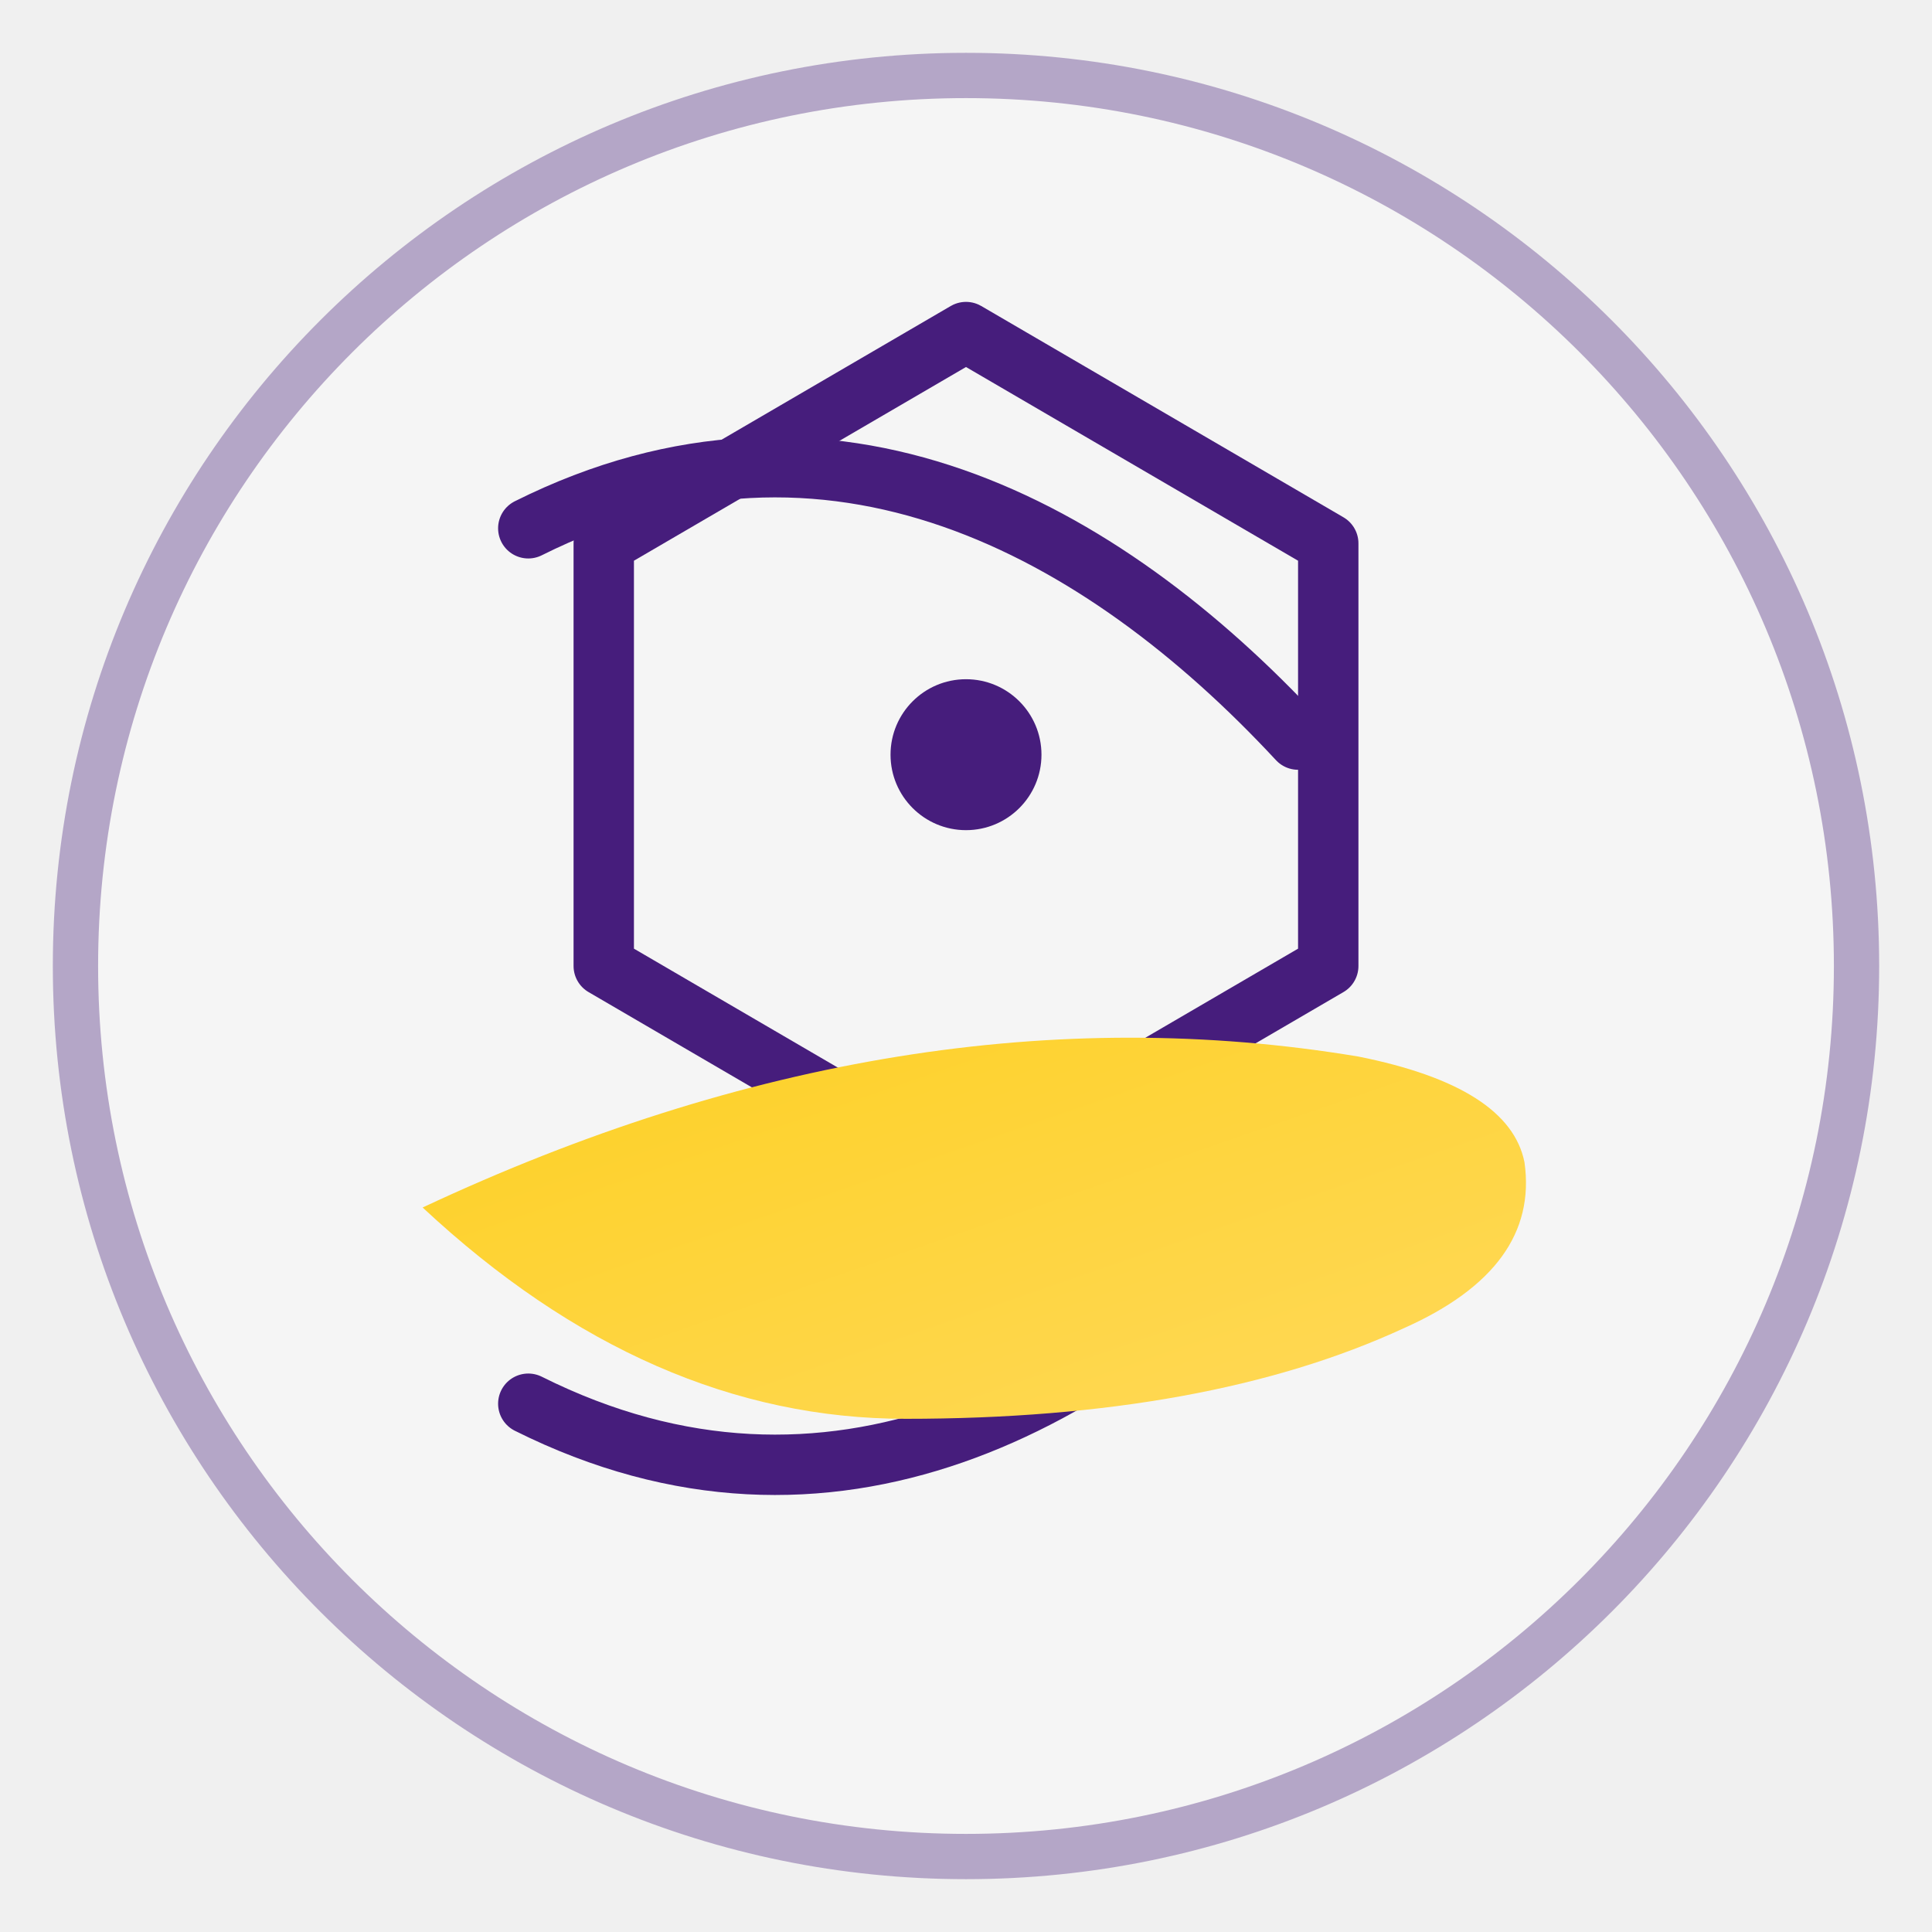
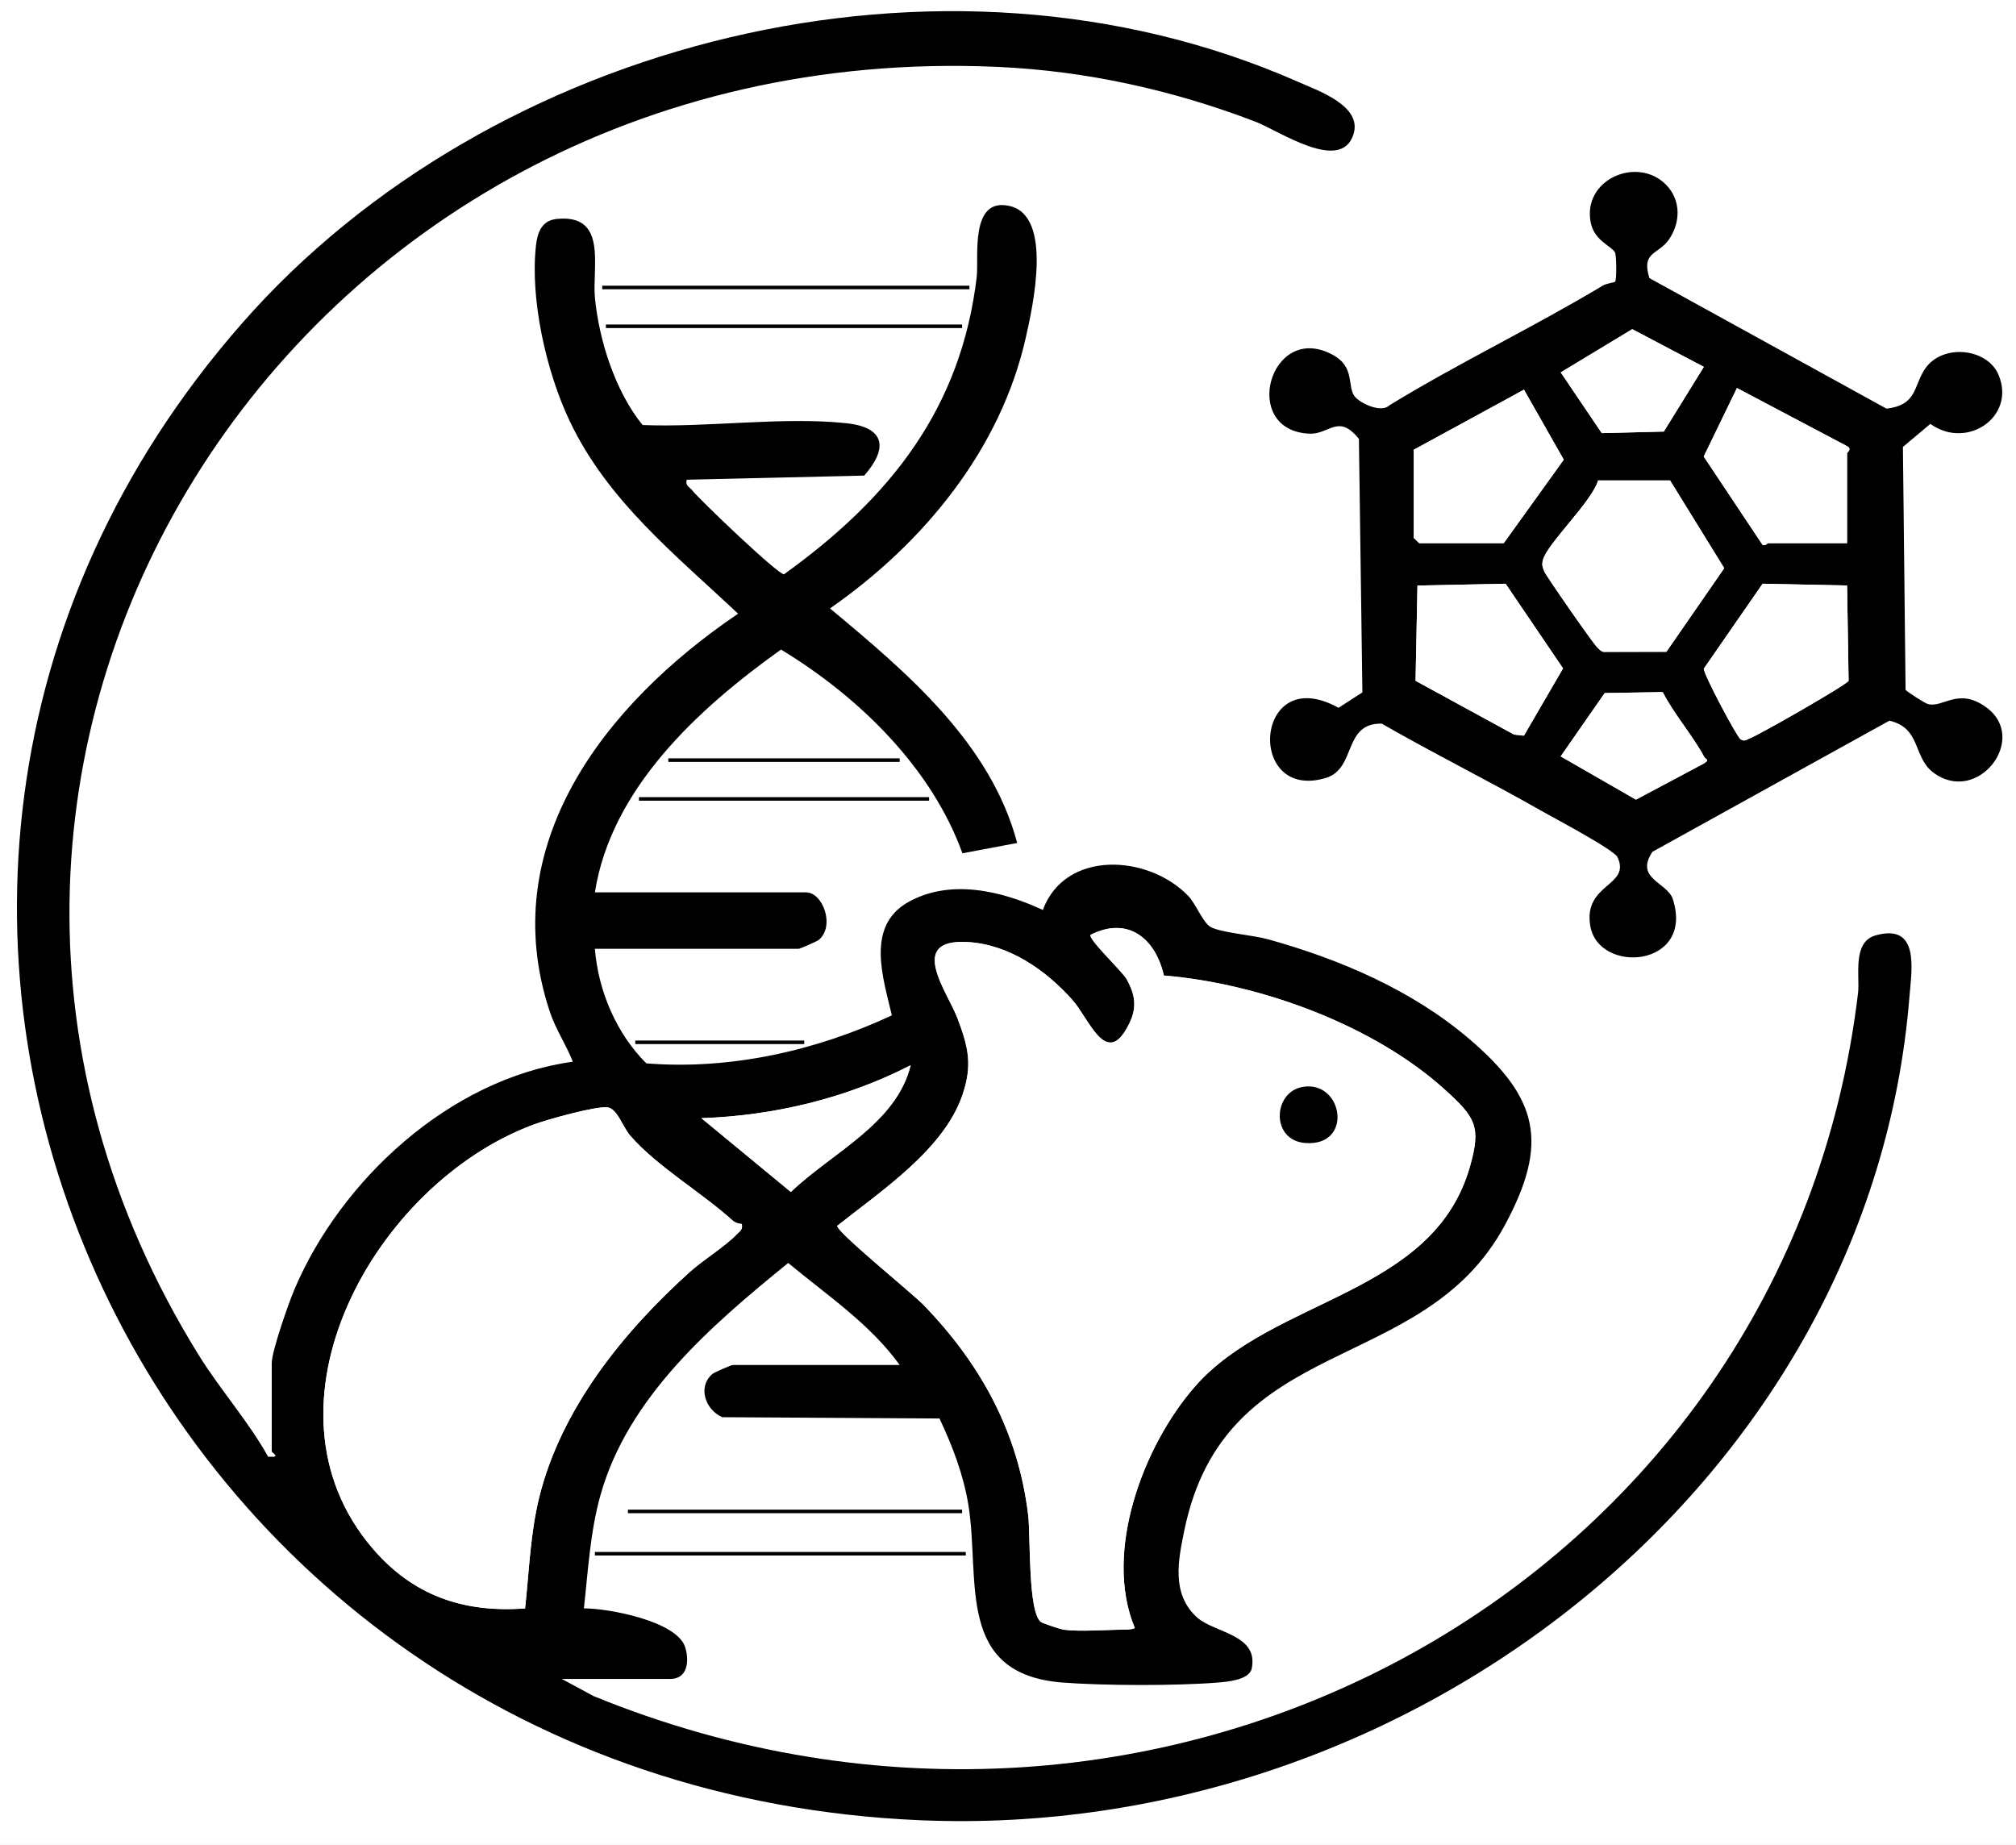
- <svg xmlns="http://www.w3.org/2000/svg" width="256" height="256" viewBox="0 0 256 256">
+ <svg xmlns="http://www.w3.org/2000/svg" id="Layer_1" data-name="Layer 1" viewBox="0 0 730 668">
  <defs>
-     <linearGradient id="g" x1="0" x2="1" y1="0" y2="1">
-       <stop offset="0%" stop-color="#FDD023" />
-       <stop offset="100%" stop-color="#ffd95a" />
-     </linearGradient>
    <style>
-       .s{stroke:#461D7C; fill:none; stroke-width:8; stroke-linecap:round; stroke-linejoin:round}
+       .cls-1 {
+         fill: #fff;
+       }
    </style>
  </defs>
-   <circle cx="128" cy="128" r="118" fill="white" stroke="#461D7C" stroke-width="6" opacity="0.35" />
-   <polygon class="s" points="128,44 176,72 176,128 128,156 80,128 80,72" />
-   <circle cx="128" cy="100" r="10" fill="#461D7C" />
-   <path d="M70,70 C110,50 146,70 172,98" class="s" />
-   <path d="M70,186 C110,206 146,186 172,158" class="s" />
-   <path d="M56,160 Q120,130 180,140 Q200,144 202,154 Q204,168 186,176 Q160,188 120,188 Q86,188 56,160 Z" fill="url(#g)" />
+   <path class="cls-1" d="M730,0v668H0V0h730ZM203.44,607.97h39.23c6.51,0,6.93-6.81,5.38-11.57-3.02-9.3-27.41-13.98-36.64-13.98,1.52-13.69,2.25-27.55,5.97-40.89,9.91-35.51,39.93-61.38,68.01-84.19,14.03,11.66,29.68,22.07,40.37,36.95h-60.5c-.4,0-6.61,2.67-7.28,3.23-5.48,4.6-2.65,13,3.56,15.67l78.63.47c4.72,9.97,8.74,20.54,10.49,31.43,4.36,27.13-4.88,61.24,34.22,64.2,14.92,1.13,41.07,1.19,55.94,0,3.65-.29,11.11-.94,12.34-4.77,2.95-12.72-13.52-13.17-19.76-18.85-9.35-8.5-6.79-20.72-4.6-31.37,14.85-72.44,86.33-55.34,116.12-110.7,16-29.73,12.17-46-13.04-67.48-20.6-17.55-46.61-28.73-72.87-36.02-5.38-1.49-16.87-2.34-20.66-4.42-2.77-1.53-5.28-8.34-8.17-11.31-14.54-15.01-44.54-16.64-52.59,5.16-14.81-6.92-33.56-11.43-48.79-2.82-15.44,8.73-9.01,27.52-5.87,40.98-27.29,12.74-58.35,19.83-88.91,17.38-10.94-10.9-17.43-26.39-18.63-41.49h73.8c.4,0,6.61-2.67,7.28-3.23,5.96-4.99,1.48-17.21-4.62-17.21h-76.46c5.89-37.46,37.16-66.36,67.39-87.92,28.35,17.16,54.59,42.97,65.7,73.77l19.83-3.73c-9.63-36.14-39.68-61.53-67.79-84.93,34.12-23.76,61.78-57.67,70.87-97.94,2.58-11.42,9.92-44.09-5.75-47.77-14.66-3.44-11.17,18.74-11.98,25.63-5.6,47.44-31.08,79.9-69.8,107.73-2.3-.02-30.38-26.85-33.24-30.43-1.02-1.28-2.58-1.62-1.98-3.83l64.27-1.49c8.52-9.69,7.86-17.42-6.43-18.96-22.9-2.47-50.52,1.61-73.82.65-9.9-12.14-15.76-30.69-17.25-46-1.09-11.23,4.75-30.55-13.88-28.62-5.29.55-6.92,4.78-7.45,9.46-2.23,19.57,3.7,45.84,12.19,63.71,13.69,28.84,37.99,48.14,60.98,69.77-48.41,32.75-88.16,83.93-68.19,144.08,2.13,6.41,5.9,11.93,8.35,18.15-44.82,6.18-84.29,43.27-100.86,82.57-2.11,5.01-8.17,22.21-8.17,26.64v31.93c0,.3,2.53,1.71.65,1.92l-1.96-.02c-7.18-12.9-17.24-24.08-25.03-36.64C-60.28,277.74,103.56,12.89,361.07,24.21c32.18,1.41,63.85,8.45,93.64,19.9,8.43,3.24,30.94,18.77,35.4,4.47,3.19-10.24-12.56-15.63-20.25-19.02C340.98-27.19,177.7,14.52,87.8,116.9c-183.18,208.6-39.48,529.95,245.24,542.21,179.35,7.72,344.59-124.65,358.4-298.3.76-9.59,3.85-26.73-12.34-22.08-8.46,2.43-5.57,14.84-6.27,20.8-25.42,213.66-251.83,338.85-457.88,254.64l-11.49-6.21ZM603.23,66.85c-10.45-10.51-30.52-1.77-27.17,13.96,1.4,6.59,8.04,8.58,8.79,10.72.5,1.41.58,9.85,0,10.47-.3.32-3.09.61-4.44,1.41-25.28,15.17-52.13,27.96-77.29,43.35-2.97,2.94-10.48-.73-12.47-3.07-3.04-3.58.28-10.68-8.09-15.22-22.68-12.28-33.72,27.5-8.42,28.56,7.28.3,10.43-7.4,17.93,1.9l1.26,91.79-8.65,5.59c-30.53-17-33.75,34.14-4.59,25.39,11.15-3.35,6.1-19.92,20.24-19.67,18.98,10.91,38.69,20.68,57.7,31.52,4.62,2.63,26.38,14.11,27.67,16.84,4.99,10.56-12.41,9.45-9.87,24.81,2.93,17.79,37.8,15.15,29.92-9.57-1.98-6.19-13.97-7.35-7.4-17.19l85.79-47.47c11.59,2.64,8.45,13.17,15.92,18.77,16.01,12.02,34.71-12.25,19.22-23.57-10.24-7.49-15.55.29-21.21-1.23-1.02-.28-7.48-4.38-8.06-5.15l-.96-87.95,9.93-8.35c13.34,9.56,31.08-2.66,24.69-17.77-4.14-9.78-20.51-11.38-26.7-2.03-4.14,6.25-2.75,12.96-13.85,14.3l-85.87-47.28c-3.02-9.69,3.2-8.42,7.03-13.92,4.31-6.17,4.49-14.37-1.05-19.94ZM351.04,103.46h-132.97v1.28h132.97v-1.28ZM348.38,117.51h-128.98v1.28h128.98v-1.28ZM325.77,274.61h-83.77v1.28h83.77v-1.28ZM336.41,288.66h-105.05v1.28h105.05v-1.28ZM291.2,376.79h-61.17v1.28h61.17v-1.28ZM348.38,546.66h-121v1.28h121v-1.28ZM349.71,561.99h-134.3v1.28h134.3v-1.28Z" />
+   <path d="M203.44,607.97l11.49,6.21c206.05,84.2,432.46-40.98,457.88-254.64.71-5.95-2.18-18.37,6.27-20.8,16.2-4.65,13.11,12.49,12.34,22.08-13.81,173.65-179.05,306.02-358.4,298.3C48.32,646.85-95.38,325.51,87.8,116.9,177.7,14.52,340.98-27.19,469.86,29.56c7.7,3.39,23.44,8.78,20.25,19.02-4.46,14.3-26.97-1.23-35.4-4.47-29.78-11.45-61.46-18.48-93.64-19.9C103.56,12.89-60.28,277.74,72.06,490.86c7.8,12.55,17.85,23.74,25.03,36.64l1.96.02c1.88-.21-.65-1.63-.65-1.92v-31.93c0-4.43,6.06-21.63,8.17-26.64,16.58-39.3,56.04-76.39,100.86-82.57-2.45-6.22-6.22-11.74-8.35-18.15-19.97-60.15,19.79-111.33,68.19-144.08-22.98-21.63-47.28-40.93-60.98-69.77-8.49-17.87-14.42-44.14-12.19-63.71.53-4.68,2.16-8.91,7.45-9.46,18.63-1.93,12.79,17.4,13.88,28.62,1.49,15.31,7.35,33.86,17.25,46,23.29.97,50.92-3.11,73.82-.65,14.29,1.54,14.95,9.27,6.43,18.96l-64.27,1.49c-.6,2.22.96,2.55,1.98,3.83,2.85,3.58,30.94,30.41,33.24,30.43,38.73-27.83,64.2-60.29,69.8-107.73.81-6.89-2.68-29.07,11.98-25.63,15.67,3.68,8.33,36.35,5.75,47.77-9.1,40.27-36.75,74.18-70.87,97.94,28.11,23.4,58.16,48.79,67.79,84.93l-19.83,3.73c-11.11-30.8-37.35-56.61-65.7-73.77-30.23,21.57-61.5,50.46-67.39,87.92h76.46c6.1,0,10.57,12.22,4.62,17.21-.67.56-6.88,3.23-7.28,3.23h-73.8c1.2,15.1,7.69,30.6,18.63,41.49,30.56,2.45,61.62-4.64,88.91-17.38-3.13-13.46-9.57-32.25,5.87-40.98,15.23-8.61,33.98-4.1,48.79,2.82,8.05-21.8,38.05-20.16,52.59-5.16,2.88,2.98,5.4,9.79,8.17,11.31,3.79,2.09,15.28,2.93,20.66,4.42,26.26,7.29,52.27,18.47,72.87,36.02,25.21,21.48,29.04,37.75,13.04,67.48-29.79,55.36-101.27,38.26-116.12,110.7-2.18,10.65-4.75,22.86,4.6,31.37,6.24,5.68,22.71,6.13,19.76,18.85-1.23,3.83-8.69,4.47-12.34,4.77-14.87,1.2-41.02,1.13-55.94,0-39.1-2.96-29.87-37.07-34.22-64.2-1.75-10.9-5.77-21.46-10.49-31.43l-78.63-.47c-6.21-2.67-9.04-11.07-3.56-15.67.66-.56,6.88-3.23,7.28-3.23h60.5c-10.7-14.87-26.34-25.29-40.37-36.95-28.09,22.81-58.1,48.68-68.01,84.19-3.72,13.33-4.45,27.2-5.97,40.89,9.22,0,33.62,4.68,36.64,13.98,1.54,4.76,1.13,11.57-5.38,11.57h-39.23ZM384.95,590.09c6.28.84,15.84,0,22.6,0,.5,0,3.37-.18,3.34-.66-11.4-27.28,2.98-65.96,21.91-87.49,28.33-32.22,86.14-32.79,99.45-79.46,4.15-14.54,2.04-17.85-8.98-27.85-25.73-23.36-66.88-38.5-101.84-41.4-2.94-13.11-12.75-21.67-26.51-14.75-1.12,1.47,11.4,13.12,13.08,16.15,3.75,6.76,3.63,11.69-.39,18.37-7.54,12.55-13.46-4.4-19.31-10.95-9.57-10.72-22.95-20.16-38.13-20.95-21.87-1.13-7.04,18.1-3.44,27.67,3.95,10.5,5.48,16.94,1.72,27.86-6.77,19.66-29.39,34.61-45.28,47.23-.52,2.02,27.15,24.43,31.27,28.68,20.96,21.65,34.28,46.34,37.86,76.03.91,7.53-.17,35.69,4.77,38.84.72.46,6.97,2.53,7.87,2.65ZM253.97,404.9l32.4,26.73c14.97-14.32,38.24-24.74,43.38-45.9-23.16,11.94-49.45,18.28-75.78,19.17ZM268.59,443.23c-1.16-.1-2.44-.49-3.29-1.26-11.43-10.32-27.45-19.6-37.14-30.8-2.59-3-4.61-9.67-8.13-10.17-4.09-.58-22.05,4.45-26.8,6.22-57.73,21.45-102.43,102-58.28,153.52,14.39,16.79,32.53,23.38,55.19,21.69,1.48-13.54,1.86-27.08,5.16-40.39,7.9-31.85,30.26-59.67,54.67-81.6,4.69-4.21,12.53-9.02,16.69-13.35,1.19-1.24,2.42-1.82,1.94-3.85Z" />
+   <path d="M603.23,66.85c5.54,5.57,5.35,13.76,1.05,19.94-3.83,5.5-10.05,4.22-7.03,13.92l85.87,47.28c11.1-1.34,9.72-8.05,13.85-14.3,6.19-9.35,22.56-7.75,26.7,2.03,6.39,15.12-11.35,27.33-24.69,17.77l-9.93,8.35.96,87.95c.58.77,7.04,4.87,8.06,5.15,5.65,1.52,10.97-6.25,21.21,1.23,15.49,11.32-3.22,35.59-19.22,23.57-7.46-5.6-4.33-16.13-15.92-18.77l-85.79,47.47c-6.57,9.85,5.42,11,7.4,17.19,7.89,24.72-26.98,27.36-29.92,9.57-2.53-15.36,14.87-14.25,9.87-24.81-1.29-2.73-23.05-14.21-27.67-16.84-19.01-10.84-38.72-20.61-57.7-31.52-14.14-.25-9.09,16.32-20.24,19.67-29.16,8.75-25.94-42.39,4.59-25.39l8.65-5.59-1.26-91.79c-7.5-9.3-10.65-1.59-17.93-1.9-25.31-1.06-14.26-40.83,8.42-28.56,8.38,4.53,5.06,11.63,8.09,15.22,1.98,2.34,9.5,6.01,12.47,3.07,25.16-15.39,52-28.18,77.29-43.35,1.35-.81,4.14-1.09,4.44-1.41.57-.62.5-9.05,0-10.47-.76-2.14-7.39-4.13-8.79-10.72-3.34-15.73,16.73-24.48,27.17-13.96ZM616.97,132.85l-25.93-13.65-25.9,15.64,14.86,21.99,22.47-.56,14.5-23.43ZM511.93,162.85v31.93l1.99,1.92h30.58l21.74-30.24-14.41-25.35-39.91,21.75ZM668.83,196.7v-32.57c0-.38,1.9-1.45.1-2.52l-39.97-21.11-12.03,24.81,21.32,32.02c1.1.37,1.72-.64,2-.64h28.59ZM604.74,173.97h-26.06c-2.24,7.68-18.47,22.91-19.98,28.81-.47,1.84-.15,2.44.45,4.06.58,1.56,17.93,26.48,19.22,27.58.72.61,1.24,1.44,2.29,1.63l22.75-.03,20.94-30.28-19.61-31.78ZM513.27,212.03l-.69,34.5,35.67,19.48,3.57.39,14.17-24.37-20.8-30.65-31.91.65ZM668.84,212.02l-30.6-.64-21.28,30.74c-.19,1.95,12.03,24.79,13.28,25.57,1.64,1.02,2.27.06,3.61-.44,3.35-1.25,34.42-19.02,35.53-20.7l-.55-34.52ZM602.08,250.61l-21.02.36-15.94,22.92,27.25,15.67,24.57-13.07c2.31-1.48.74-1.32.08-2.54-4.17-7.74-10.88-15.39-14.95-23.34Z" />
+   <rect x="215.41" y="561.99" width="134.3" height="1.28" />
+   <rect x="218.07" y="103.46" width="132.97" height="1.28" />
+   <rect x="219.4" y="117.51" width="128.98" height="1.28" />
+   <rect x="227.38" y="546.66" width="121" height="1.28" />
+   <rect x="231.37" y="288.66" width="105.05" height="1.28" />
+   <rect x="242" y="274.61" width="83.77" height="1.28" />
+   <rect x="230.04" y="376.79" width="61.17" height="1.28" />
+   <path class="cls-1" d="M384.95,590.09c-.9-.12-7.15-2.2-7.87-2.65-4.95-3.15-3.86-31.31-4.77-38.84-3.59-29.69-16.9-54.38-37.86-76.03-4.12-4.26-31.79-26.66-31.27-28.68,15.89-12.62,38.51-27.57,45.28-47.23,3.76-10.91,2.23-17.36-1.72-27.86-3.6-9.57-18.43-28.8,3.44-27.67,15.18.78,28.56,10.22,38.13,20.95,5.85,6.55,11.77,23.49,19.31,10.95,4.02-6.68,4.14-11.61.39-18.37-1.68-3.03-14.2-14.69-13.08-16.15,13.76-6.92,23.57,1.64,26.51,14.75,34.95,2.9,76.1,18.03,101.84,41.4,11.02,10.01,13.13,13.31,8.98,27.85-13.31,46.66-71.12,47.23-99.45,79.46-18.93,21.53-33.31,60.21-21.91,87.49.03.47-2.85.66-3.34.66-6.77,0-16.33.84-22.6,0ZM471.69,393.59c-10.83,1.87-11.6,19.43,1.04,20.31,17.5,1.22,13.55-22.83-1.04-20.31Z" />
+   <path class="cls-1" d="M268.59,443.23c.48,2.03-.75,2.61-1.94,3.85-4.15,4.32-11.99,9.13-16.69,13.35-24.41,21.93-46.77,49.75-54.67,81.6-3.3,13.31-3.68,26.85-5.16,40.39-22.66,1.69-40.79-4.89-55.19-21.69-44.15-51.51.55-132.07,58.28-153.52,4.75-1.77,22.71-6.8,26.8-6.22,3.51.5,5.53,7.17,8.13,10.17,9.69,11.21,25.72,20.49,37.14,30.8.85.77,2.12,1.16,3.29,1.26Z" />
+   <path class="cls-1" d="M253.97,404.9c26.33-.89,52.61-7.24,75.78-19.17-5.14,21.16-28.41,31.57-43.38,45.9l-32.4-26.73Z" />
+   <path class="cls-1" d="M604.74,173.97l19.61,31.78-20.94,30.28-22.75.03c-1.06-.18-1.57-1.01-2.29-1.63-1.29-1.1-18.64-26.01-19.22-27.58-.6-1.62-.92-2.22-.45-4.06,1.51-5.9,17.75-21.13,19.98-28.81h26.06Z" />
+   <polygon class="cls-1" points="513.27 212.03 545.18 211.38 565.98 242.03 551.81 266.4 548.25 266 512.58 246.53 513.27 212.03" />
+   <path class="cls-1" d="M668.84,212.02l.55,34.52c-1.12,1.68-32.19,19.45-35.53,20.7-1.34.5-1.97,1.45-3.61.44-1.26-.78-13.48-23.62-13.28-25.57l21.28-30.74,30.6.64Z" />
+   <polygon class="cls-1" points="511.93 162.85 551.84 141.1 566.24 166.45 544.51 196.7 513.93 196.7 511.93 194.78 511.93 162.85" />
+   <path class="cls-1" d="M668.83,196.7h-28.59c-.28,0-.9,1-2,.64l-21.32-32.02,12.03-24.81,39.97,21.11c1.8,1.07-.1,2.14-.1,2.52v32.57Z" />
+   <path class="cls-1" d="M602.08,250.61c4.07,7.95,10.77,15.6,14.95,23.34.66,1.23,2.23,1.06-.08,2.54l-24.57,13.07-27.25-15.67,15.94-22.92,21.02-.36Z" />
+   <polygon class="cls-1" points="616.97 132.85 602.48 156.28 580.01 156.84 565.15 134.85 591.05 119.2 616.97 132.85" />
+   <path d="M471.69,393.59c14.59-2.52,18.54,21.53,1.04,20.31-12.64-.88-11.87-18.44-1.04-20.31Z" />
</svg>
